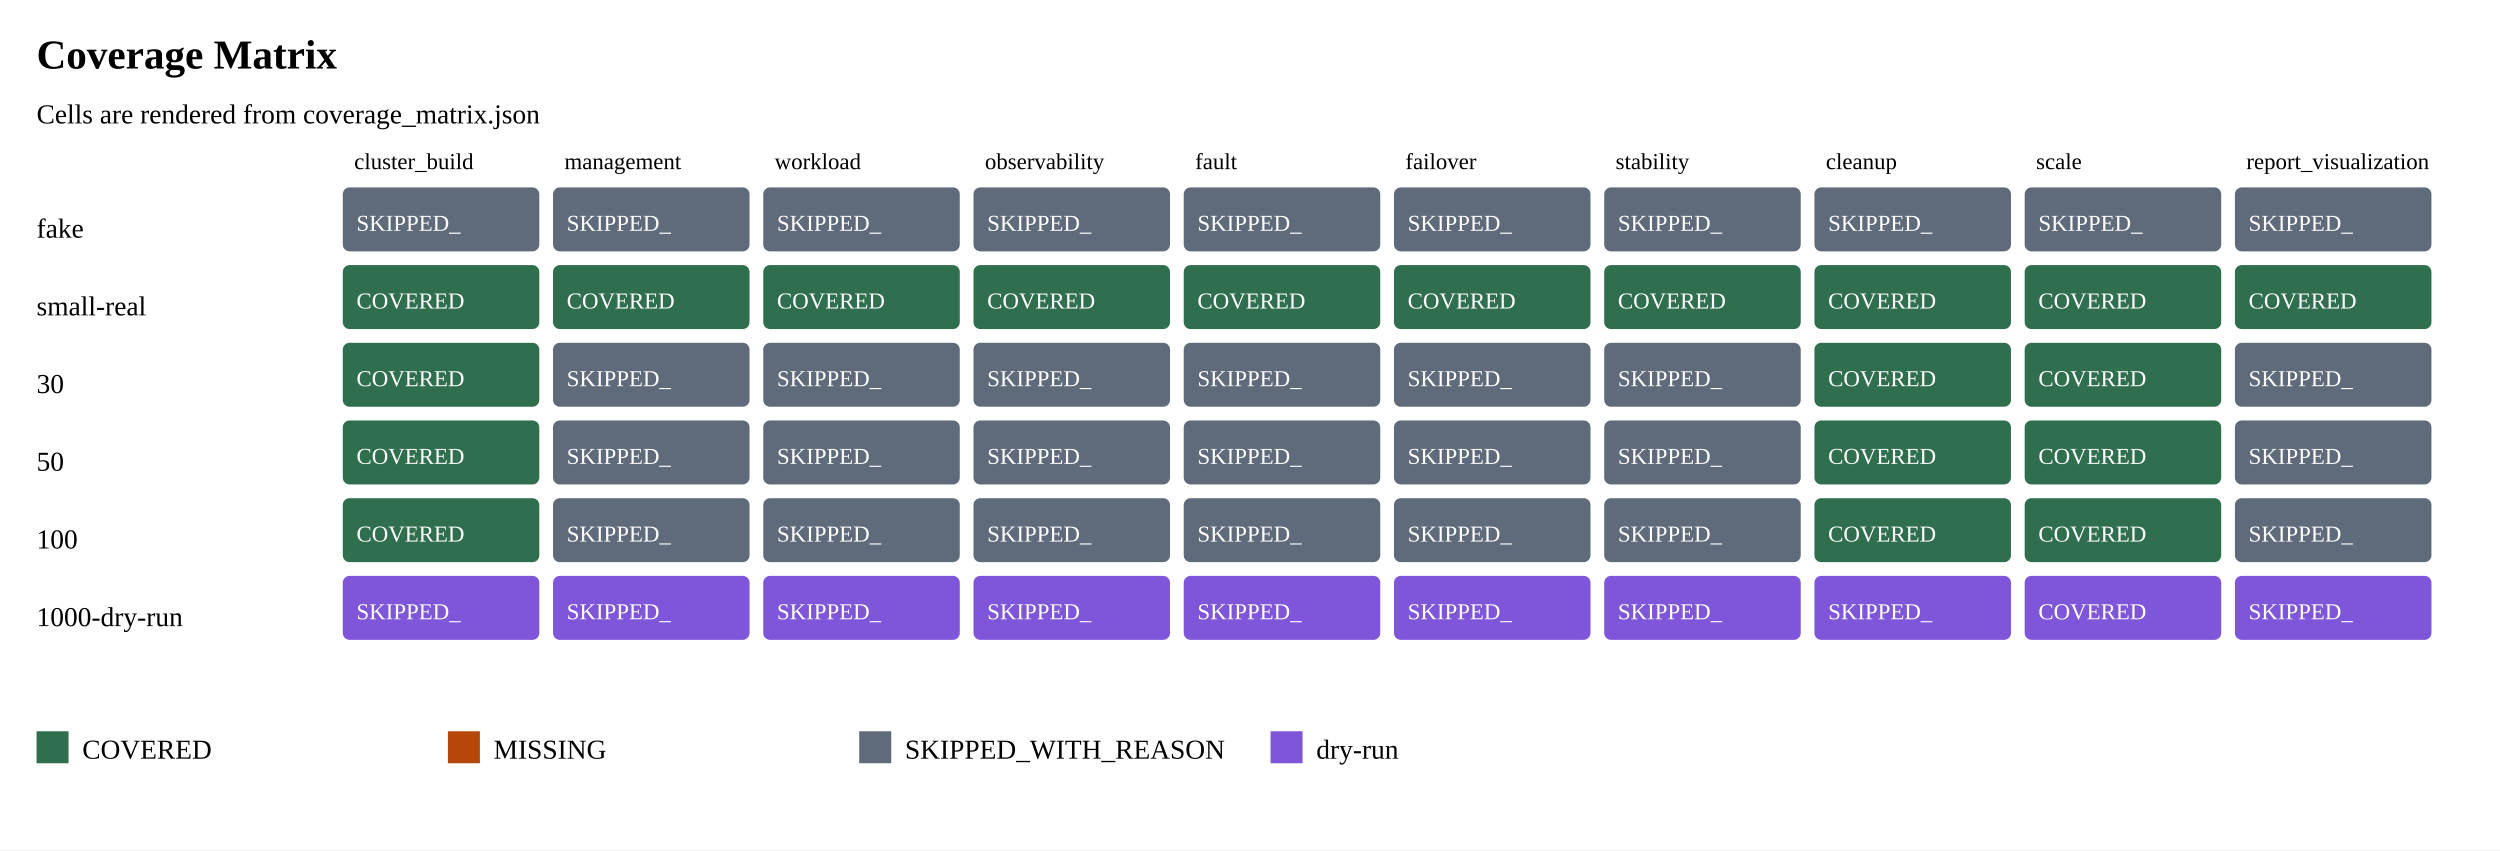
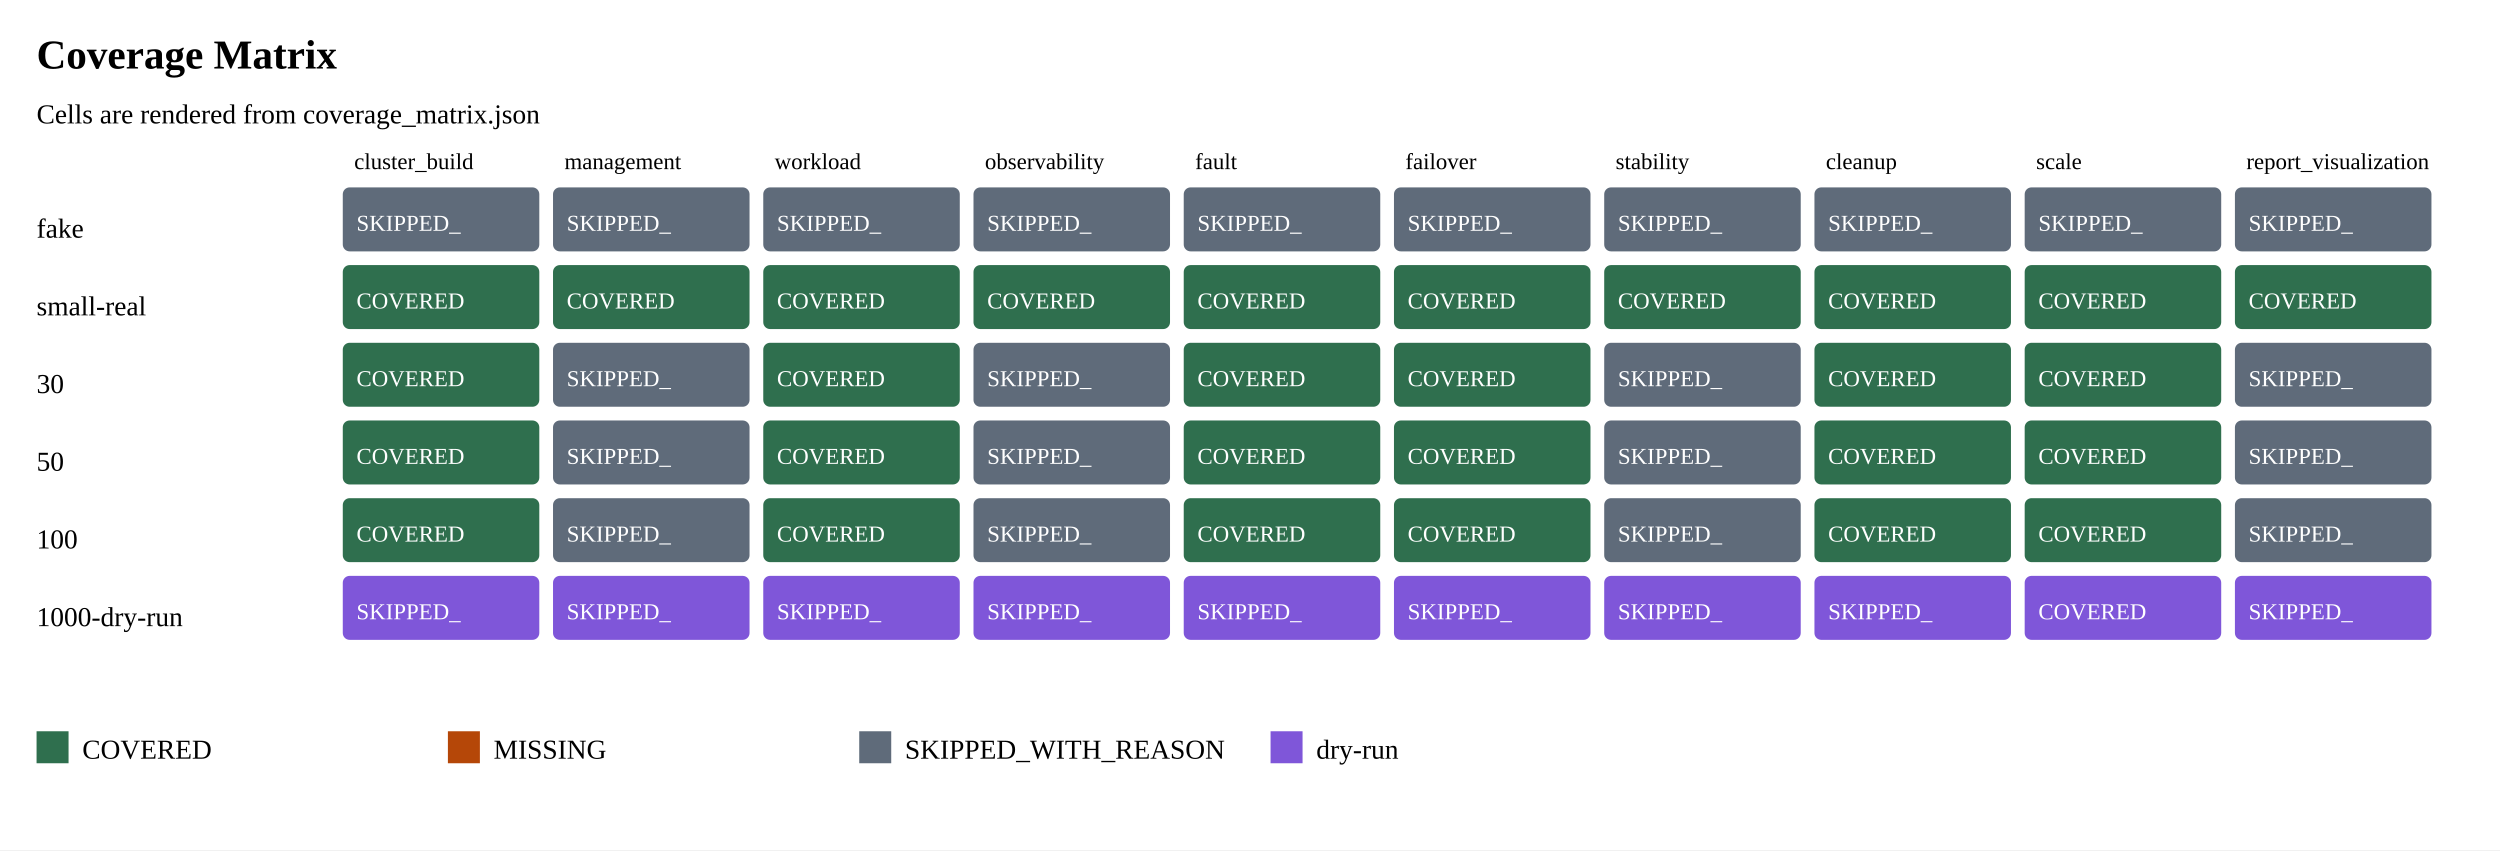
<svg xmlns="http://www.w3.org/2000/svg" width="1094" height="372" viewBox="0 0 1094 372">
  <rect width="100%" height="100%" fill="#ffffff" />
  <text x="16" y="30" font-size="18" font-weight="700">Coverage Matrix</text>
  <text x="16" y="54" font-size="12">Cells are rendered from coverage_matrix.json</text>
  <text x="155" y="74" font-size="10">cluster_build</text>
  <text x="247" y="74" font-size="10">management</text>
  <text x="339" y="74" font-size="10">workload</text>
  <text x="431" y="74" font-size="10">observability</text>
  <text x="523" y="74" font-size="10">fault</text>
  <text x="615" y="74" font-size="10">failover</text>
  <text x="707" y="74" font-size="10">stability</text>
  <text x="799" y="74" font-size="10">cleanup</text>
  <text x="891" y="74" font-size="10">scale</text>
  <text x="983" y="74" font-size="10">report_visualization</text>
  <text x="16" y="104" font-size="12">fake</text>
  <rect class="coverage-cell" x="150" y="82" width="86" height="28" rx="3" fill="#5f6b7a" data-layer="fake" data-surface="cluster_build" data-status="SKIPPED_WITH_REASON" data-evidence-class="fake" data-real-valkey-coverage="false" data-dry-run-only="false" />
  <text x="156" y="101" font-size="10" fill="#ffffff">SKIPPED_</text>
  <rect class="coverage-cell" x="242" y="82" width="86" height="28" rx="3" fill="#5f6b7a" data-layer="fake" data-surface="management" data-status="SKIPPED_WITH_REASON" data-evidence-class="fake" data-real-valkey-coverage="false" data-dry-run-only="false" />
  <text x="248" y="101" font-size="10" fill="#ffffff">SKIPPED_</text>
  <rect class="coverage-cell" x="334" y="82" width="86" height="28" rx="3" fill="#5f6b7a" data-layer="fake" data-surface="workload" data-status="SKIPPED_WITH_REASON" data-evidence-class="fake" data-real-valkey-coverage="false" data-dry-run-only="false" />
  <text x="340" y="101" font-size="10" fill="#ffffff">SKIPPED_</text>
  <rect class="coverage-cell" x="426" y="82" width="86" height="28" rx="3" fill="#5f6b7a" data-layer="fake" data-surface="observability" data-status="SKIPPED_WITH_REASON" data-evidence-class="fake" data-real-valkey-coverage="false" data-dry-run-only="false" />
  <text x="432" y="101" font-size="10" fill="#ffffff">SKIPPED_</text>
  <rect class="coverage-cell" x="518" y="82" width="86" height="28" rx="3" fill="#5f6b7a" data-layer="fake" data-surface="fault" data-status="SKIPPED_WITH_REASON" data-evidence-class="fake" data-real-valkey-coverage="false" data-dry-run-only="false" />
  <text x="524" y="101" font-size="10" fill="#ffffff">SKIPPED_</text>
  <rect class="coverage-cell" x="610" y="82" width="86" height="28" rx="3" fill="#5f6b7a" data-layer="fake" data-surface="failover" data-status="SKIPPED_WITH_REASON" data-evidence-class="fake" data-real-valkey-coverage="false" data-dry-run-only="false" />
  <text x="616" y="101" font-size="10" fill="#ffffff">SKIPPED_</text>
  <rect class="coverage-cell" x="702" y="82" width="86" height="28" rx="3" fill="#5f6b7a" data-layer="fake" data-surface="stability" data-status="SKIPPED_WITH_REASON" data-evidence-class="fake" data-real-valkey-coverage="false" data-dry-run-only="false" />
  <text x="708" y="101" font-size="10" fill="#ffffff">SKIPPED_</text>
  <rect class="coverage-cell" x="794" y="82" width="86" height="28" rx="3" fill="#5f6b7a" data-layer="fake" data-surface="cleanup" data-status="SKIPPED_WITH_REASON" data-evidence-class="fake" data-real-valkey-coverage="false" data-dry-run-only="false" />
  <text x="800" y="101" font-size="10" fill="#ffffff">SKIPPED_</text>
  <rect class="coverage-cell" x="886" y="82" width="86" height="28" rx="3" fill="#5f6b7a" data-layer="fake" data-surface="scale" data-status="SKIPPED_WITH_REASON" data-evidence-class="fake" data-real-valkey-coverage="false" data-dry-run-only="false" />
  <text x="892" y="101" font-size="10" fill="#ffffff">SKIPPED_</text>
  <rect class="coverage-cell" x="978" y="82" width="86" height="28" rx="3" fill="#5f6b7a" data-layer="fake" data-surface="report_visualization" data-status="SKIPPED_WITH_REASON" data-evidence-class="fake" data-real-valkey-coverage="false" data-dry-run-only="false" />
  <text x="984" y="101" font-size="10" fill="#ffffff">SKIPPED_</text>
  <text x="16" y="138" font-size="12">small-real</text>
  <rect class="coverage-cell" x="150" y="116" width="86" height="28" rx="3" fill="#2f6f4e" data-layer="small-real" data-surface="cluster_build" data-status="COVERED" data-evidence-class="real_valkey" data-real-valkey-coverage="true" data-dry-run-only="false" />
  <text x="156" y="135" font-size="10" fill="#ffffff">COVERED</text>
  <rect class="coverage-cell" x="242" y="116" width="86" height="28" rx="3" fill="#2f6f4e" data-layer="small-real" data-surface="management" data-status="COVERED" data-evidence-class="real_valkey" data-real-valkey-coverage="true" data-dry-run-only="false" />
  <text x="248" y="135" font-size="10" fill="#ffffff">COVERED</text>
  <rect class="coverage-cell" x="334" y="116" width="86" height="28" rx="3" fill="#2f6f4e" data-layer="small-real" data-surface="workload" data-status="COVERED" data-evidence-class="real_valkey" data-real-valkey-coverage="true" data-dry-run-only="false" />
  <text x="340" y="135" font-size="10" fill="#ffffff">COVERED</text>
  <rect class="coverage-cell" x="426" y="116" width="86" height="28" rx="3" fill="#2f6f4e" data-layer="small-real" data-surface="observability" data-status="COVERED" data-evidence-class="real_valkey" data-real-valkey-coverage="true" data-dry-run-only="false" />
  <text x="432" y="135" font-size="10" fill="#ffffff">COVERED</text>
  <rect class="coverage-cell" x="518" y="116" width="86" height="28" rx="3" fill="#2f6f4e" data-layer="small-real" data-surface="fault" data-status="COVERED" data-evidence-class="real_valkey" data-real-valkey-coverage="true" data-dry-run-only="false" />
  <text x="524" y="135" font-size="10" fill="#ffffff">COVERED</text>
  <rect class="coverage-cell" x="610" y="116" width="86" height="28" rx="3" fill="#2f6f4e" data-layer="small-real" data-surface="failover" data-status="COVERED" data-evidence-class="real_valkey" data-real-valkey-coverage="true" data-dry-run-only="false" />
  <text x="616" y="135" font-size="10" fill="#ffffff">COVERED</text>
  <rect class="coverage-cell" x="702" y="116" width="86" height="28" rx="3" fill="#2f6f4e" data-layer="small-real" data-surface="stability" data-status="COVERED" data-evidence-class="real_valkey" data-real-valkey-coverage="true" data-dry-run-only="false" />
  <text x="708" y="135" font-size="10" fill="#ffffff">COVERED</text>
  <rect class="coverage-cell" x="794" y="116" width="86" height="28" rx="3" fill="#2f6f4e" data-layer="small-real" data-surface="cleanup" data-status="COVERED" data-evidence-class="source_artifact" data-real-valkey-coverage="false" data-dry-run-only="false" />
  <text x="800" y="135" font-size="10" fill="#ffffff">COVERED</text>
  <rect class="coverage-cell" x="886" y="116" width="86" height="28" rx="3" fill="#2f6f4e" data-layer="small-real" data-surface="scale" data-status="COVERED" data-evidence-class="real_valkey" data-real-valkey-coverage="true" data-dry-run-only="false" />
  <text x="892" y="135" font-size="10" fill="#ffffff">COVERED</text>
  <rect class="coverage-cell" x="978" y="116" width="86" height="28" rx="3" fill="#2f6f4e" data-layer="small-real" data-surface="report_visualization" data-status="COVERED" data-evidence-class="real_valkey" data-real-valkey-coverage="true" data-dry-run-only="false" />
  <text x="984" y="135" font-size="10" fill="#ffffff">COVERED</text>
  <text x="16" y="172" font-size="12">30</text>
  <rect class="coverage-cell" x="150" y="150" width="86" height="28" rx="3" fill="#2f6f4e" data-layer="30" data-surface="cluster_build" data-status="COVERED" data-evidence-class="real_valkey" data-real-valkey-coverage="true" data-dry-run-only="false" />
  <text x="156" y="169" font-size="10" fill="#ffffff">COVERED</text>
  <rect class="coverage-cell" x="242" y="150" width="86" height="28" rx="3" fill="#5f6b7a" data-layer="30" data-surface="management" data-status="SKIPPED_WITH_REASON" data-evidence-class="none" data-real-valkey-coverage="false" data-dry-run-only="false" />
  <text x="248" y="169" font-size="10" fill="#ffffff">SKIPPED_</text>
-   <rect class="coverage-cell" x="334" y="150" width="86" height="28" rx="3" fill="#5f6b7a" data-layer="30" data-surface="workload" data-status="SKIPPED_WITH_REASON" data-evidence-class="none" data-real-valkey-coverage="false" data-dry-run-only="false" />
-   <text x="340" y="169" font-size="10" fill="#ffffff">SKIPPED_</text>
+   <rect class="coverage-cell" x="334" y="150" width="86" height="28" rx="3" fill="#2f6f4e" data-layer="30" data-surface="workload" data-status="COVERED" data-evidence-class="real_valkey" data-real-valkey-coverage="true" data-dry-run-only="false" />
+   <text x="340" y="169" font-size="10" fill="#ffffff">COVERED</text>
  <rect class="coverage-cell" x="426" y="150" width="86" height="28" rx="3" fill="#5f6b7a" data-layer="30" data-surface="observability" data-status="SKIPPED_WITH_REASON" data-evidence-class="none" data-real-valkey-coverage="false" data-dry-run-only="false" />
  <text x="432" y="169" font-size="10" fill="#ffffff">SKIPPED_</text>
-   <rect class="coverage-cell" x="518" y="150" width="86" height="28" rx="3" fill="#5f6b7a" data-layer="30" data-surface="fault" data-status="SKIPPED_WITH_REASON" data-evidence-class="none" data-real-valkey-coverage="false" data-dry-run-only="false" />
-   <text x="524" y="169" font-size="10" fill="#ffffff">SKIPPED_</text>
-   <rect class="coverage-cell" x="610" y="150" width="86" height="28" rx="3" fill="#5f6b7a" data-layer="30" data-surface="failover" data-status="SKIPPED_WITH_REASON" data-evidence-class="none" data-real-valkey-coverage="false" data-dry-run-only="false" />
-   <text x="616" y="169" font-size="10" fill="#ffffff">SKIPPED_</text>
+   <rect class="coverage-cell" x="518" y="150" width="86" height="28" rx="3" fill="#2f6f4e" data-layer="30" data-surface="fault" data-status="COVERED" data-evidence-class="real_valkey" data-real-valkey-coverage="true" data-dry-run-only="false" />
+   <text x="524" y="169" font-size="10" fill="#ffffff">COVERED</text>
+   <rect class="coverage-cell" x="610" y="150" width="86" height="28" rx="3" fill="#2f6f4e" data-layer="30" data-surface="failover" data-status="COVERED" data-evidence-class="real_valkey" data-real-valkey-coverage="true" data-dry-run-only="false" />
+   <text x="616" y="169" font-size="10" fill="#ffffff">COVERED</text>
  <rect class="coverage-cell" x="702" y="150" width="86" height="28" rx="3" fill="#5f6b7a" data-layer="30" data-surface="stability" data-status="SKIPPED_WITH_REASON" data-evidence-class="none" data-real-valkey-coverage="false" data-dry-run-only="false" />
  <text x="708" y="169" font-size="10" fill="#ffffff">SKIPPED_</text>
-   <rect class="coverage-cell" x="794" y="150" width="86" height="28" rx="3" fill="#2f6f4e" data-layer="30" data-surface="cleanup" data-status="COVERED" data-evidence-class="source_artifact" data-real-valkey-coverage="false" data-dry-run-only="false" />
+   <rect class="coverage-cell" x="794" y="150" width="86" height="28" rx="3" fill="#2f6f4e" data-layer="30" data-surface="cleanup" data-status="COVERED" data-evidence-class="real_valkey" data-real-valkey-coverage="true" data-dry-run-only="false" />
  <text x="800" y="169" font-size="10" fill="#ffffff">COVERED</text>
  <rect class="coverage-cell" x="886" y="150" width="86" height="28" rx="3" fill="#2f6f4e" data-layer="30" data-surface="scale" data-status="COVERED" data-evidence-class="real_valkey" data-real-valkey-coverage="true" data-dry-run-only="false" />
  <text x="892" y="169" font-size="10" fill="#ffffff">COVERED</text>
  <rect class="coverage-cell" x="978" y="150" width="86" height="28" rx="3" fill="#5f6b7a" data-layer="30" data-surface="report_visualization" data-status="SKIPPED_WITH_REASON" data-evidence-class="none" data-real-valkey-coverage="false" data-dry-run-only="false" />
  <text x="984" y="169" font-size="10" fill="#ffffff">SKIPPED_</text>
  <text x="16" y="206" font-size="12">50</text>
  <rect class="coverage-cell" x="150" y="184" width="86" height="28" rx="3" fill="#2f6f4e" data-layer="50" data-surface="cluster_build" data-status="COVERED" data-evidence-class="real_valkey" data-real-valkey-coverage="true" data-dry-run-only="false" />
  <text x="156" y="203" font-size="10" fill="#ffffff">COVERED</text>
  <rect class="coverage-cell" x="242" y="184" width="86" height="28" rx="3" fill="#5f6b7a" data-layer="50" data-surface="management" data-status="SKIPPED_WITH_REASON" data-evidence-class="none" data-real-valkey-coverage="false" data-dry-run-only="false" />
  <text x="248" y="203" font-size="10" fill="#ffffff">SKIPPED_</text>
-   <rect class="coverage-cell" x="334" y="184" width="86" height="28" rx="3" fill="#5f6b7a" data-layer="50" data-surface="workload" data-status="SKIPPED_WITH_REASON" data-evidence-class="none" data-real-valkey-coverage="false" data-dry-run-only="false" />
-   <text x="340" y="203" font-size="10" fill="#ffffff">SKIPPED_</text>
+   <rect class="coverage-cell" x="334" y="184" width="86" height="28" rx="3" fill="#2f6f4e" data-layer="50" data-surface="workload" data-status="COVERED" data-evidence-class="real_valkey" data-real-valkey-coverage="true" data-dry-run-only="false" />
+   <text x="340" y="203" font-size="10" fill="#ffffff">COVERED</text>
  <rect class="coverage-cell" x="426" y="184" width="86" height="28" rx="3" fill="#5f6b7a" data-layer="50" data-surface="observability" data-status="SKIPPED_WITH_REASON" data-evidence-class="none" data-real-valkey-coverage="false" data-dry-run-only="false" />
  <text x="432" y="203" font-size="10" fill="#ffffff">SKIPPED_</text>
-   <rect class="coverage-cell" x="518" y="184" width="86" height="28" rx="3" fill="#5f6b7a" data-layer="50" data-surface="fault" data-status="SKIPPED_WITH_REASON" data-evidence-class="none" data-real-valkey-coverage="false" data-dry-run-only="false" />
-   <text x="524" y="203" font-size="10" fill="#ffffff">SKIPPED_</text>
-   <rect class="coverage-cell" x="610" y="184" width="86" height="28" rx="3" fill="#5f6b7a" data-layer="50" data-surface="failover" data-status="SKIPPED_WITH_REASON" data-evidence-class="none" data-real-valkey-coverage="false" data-dry-run-only="false" />
-   <text x="616" y="203" font-size="10" fill="#ffffff">SKIPPED_</text>
+   <rect class="coverage-cell" x="518" y="184" width="86" height="28" rx="3" fill="#2f6f4e" data-layer="50" data-surface="fault" data-status="COVERED" data-evidence-class="real_valkey" data-real-valkey-coverage="true" data-dry-run-only="false" />
+   <text x="524" y="203" font-size="10" fill="#ffffff">COVERED</text>
+   <rect class="coverage-cell" x="610" y="184" width="86" height="28" rx="3" fill="#2f6f4e" data-layer="50" data-surface="failover" data-status="COVERED" data-evidence-class="real_valkey" data-real-valkey-coverage="true" data-dry-run-only="false" />
+   <text x="616" y="203" font-size="10" fill="#ffffff">COVERED</text>
  <rect class="coverage-cell" x="702" y="184" width="86" height="28" rx="3" fill="#5f6b7a" data-layer="50" data-surface="stability" data-status="SKIPPED_WITH_REASON" data-evidence-class="none" data-real-valkey-coverage="false" data-dry-run-only="false" />
  <text x="708" y="203" font-size="10" fill="#ffffff">SKIPPED_</text>
-   <rect class="coverage-cell" x="794" y="184" width="86" height="28" rx="3" fill="#2f6f4e" data-layer="50" data-surface="cleanup" data-status="COVERED" data-evidence-class="source_artifact" data-real-valkey-coverage="false" data-dry-run-only="false" />
+   <rect class="coverage-cell" x="794" y="184" width="86" height="28" rx="3" fill="#2f6f4e" data-layer="50" data-surface="cleanup" data-status="COVERED" data-evidence-class="real_valkey" data-real-valkey-coverage="true" data-dry-run-only="false" />
  <text x="800" y="203" font-size="10" fill="#ffffff">COVERED</text>
  <rect class="coverage-cell" x="886" y="184" width="86" height="28" rx="3" fill="#2f6f4e" data-layer="50" data-surface="scale" data-status="COVERED" data-evidence-class="real_valkey" data-real-valkey-coverage="true" data-dry-run-only="false" />
  <text x="892" y="203" font-size="10" fill="#ffffff">COVERED</text>
  <rect class="coverage-cell" x="978" y="184" width="86" height="28" rx="3" fill="#5f6b7a" data-layer="50" data-surface="report_visualization" data-status="SKIPPED_WITH_REASON" data-evidence-class="none" data-real-valkey-coverage="false" data-dry-run-only="false" />
  <text x="984" y="203" font-size="10" fill="#ffffff">SKIPPED_</text>
  <text x="16" y="240" font-size="12">100</text>
  <rect class="coverage-cell" x="150" y="218" width="86" height="28" rx="3" fill="#2f6f4e" data-layer="100" data-surface="cluster_build" data-status="COVERED" data-evidence-class="real_valkey" data-real-valkey-coverage="true" data-dry-run-only="false" />
  <text x="156" y="237" font-size="10" fill="#ffffff">COVERED</text>
  <rect class="coverage-cell" x="242" y="218" width="86" height="28" rx="3" fill="#5f6b7a" data-layer="100" data-surface="management" data-status="SKIPPED_WITH_REASON" data-evidence-class="none" data-real-valkey-coverage="false" data-dry-run-only="false" />
  <text x="248" y="237" font-size="10" fill="#ffffff">SKIPPED_</text>
-   <rect class="coverage-cell" x="334" y="218" width="86" height="28" rx="3" fill="#5f6b7a" data-layer="100" data-surface="workload" data-status="SKIPPED_WITH_REASON" data-evidence-class="none" data-real-valkey-coverage="false" data-dry-run-only="false" />
-   <text x="340" y="237" font-size="10" fill="#ffffff">SKIPPED_</text>
+   <rect class="coverage-cell" x="334" y="218" width="86" height="28" rx="3" fill="#2f6f4e" data-layer="100" data-surface="workload" data-status="COVERED" data-evidence-class="real_valkey" data-real-valkey-coverage="true" data-dry-run-only="false" />
+   <text x="340" y="237" font-size="10" fill="#ffffff">COVERED</text>
  <rect class="coverage-cell" x="426" y="218" width="86" height="28" rx="3" fill="#5f6b7a" data-layer="100" data-surface="observability" data-status="SKIPPED_WITH_REASON" data-evidence-class="none" data-real-valkey-coverage="false" data-dry-run-only="false" />
  <text x="432" y="237" font-size="10" fill="#ffffff">SKIPPED_</text>
-   <rect class="coverage-cell" x="518" y="218" width="86" height="28" rx="3" fill="#5f6b7a" data-layer="100" data-surface="fault" data-status="SKIPPED_WITH_REASON" data-evidence-class="none" data-real-valkey-coverage="false" data-dry-run-only="false" />
-   <text x="524" y="237" font-size="10" fill="#ffffff">SKIPPED_</text>
-   <rect class="coverage-cell" x="610" y="218" width="86" height="28" rx="3" fill="#5f6b7a" data-layer="100" data-surface="failover" data-status="SKIPPED_WITH_REASON" data-evidence-class="none" data-real-valkey-coverage="false" data-dry-run-only="false" />
-   <text x="616" y="237" font-size="10" fill="#ffffff">SKIPPED_</text>
+   <rect class="coverage-cell" x="518" y="218" width="86" height="28" rx="3" fill="#2f6f4e" data-layer="100" data-surface="fault" data-status="COVERED" data-evidence-class="real_valkey" data-real-valkey-coverage="true" data-dry-run-only="false" />
+   <text x="524" y="237" font-size="10" fill="#ffffff">COVERED</text>
+   <rect class="coverage-cell" x="610" y="218" width="86" height="28" rx="3" fill="#2f6f4e" data-layer="100" data-surface="failover" data-status="COVERED" data-evidence-class="real_valkey" data-real-valkey-coverage="true" data-dry-run-only="false" />
+   <text x="616" y="237" font-size="10" fill="#ffffff">COVERED</text>
  <rect class="coverage-cell" x="702" y="218" width="86" height="28" rx="3" fill="#5f6b7a" data-layer="100" data-surface="stability" data-status="SKIPPED_WITH_REASON" data-evidence-class="none" data-real-valkey-coverage="false" data-dry-run-only="false" />
  <text x="708" y="237" font-size="10" fill="#ffffff">SKIPPED_</text>
-   <rect class="coverage-cell" x="794" y="218" width="86" height="28" rx="3" fill="#2f6f4e" data-layer="100" data-surface="cleanup" data-status="COVERED" data-evidence-class="source_artifact" data-real-valkey-coverage="false" data-dry-run-only="false" />
+   <rect class="coverage-cell" x="794" y="218" width="86" height="28" rx="3" fill="#2f6f4e" data-layer="100" data-surface="cleanup" data-status="COVERED" data-evidence-class="real_valkey" data-real-valkey-coverage="true" data-dry-run-only="false" />
  <text x="800" y="237" font-size="10" fill="#ffffff">COVERED</text>
  <rect class="coverage-cell" x="886" y="218" width="86" height="28" rx="3" fill="#2f6f4e" data-layer="100" data-surface="scale" data-status="COVERED" data-evidence-class="real_valkey" data-real-valkey-coverage="true" data-dry-run-only="false" />
  <text x="892" y="237" font-size="10" fill="#ffffff">COVERED</text>
  <rect class="coverage-cell" x="978" y="218" width="86" height="28" rx="3" fill="#5f6b7a" data-layer="100" data-surface="report_visualization" data-status="SKIPPED_WITH_REASON" data-evidence-class="none" data-real-valkey-coverage="false" data-dry-run-only="false" />
  <text x="984" y="237" font-size="10" fill="#ffffff">SKIPPED_</text>
  <text x="16" y="274" font-size="12">1000-dry-run</text>
  <rect class="coverage-cell" x="150" y="252" width="86" height="28" rx="3" fill="#7f56d9" data-layer="1000-dry-run" data-surface="cluster_build" data-status="SKIPPED_WITH_REASON" data-evidence-class="none" data-real-valkey-coverage="false" data-dry-run-only="true" />
  <text x="156" y="271" font-size="10" fill="#ffffff">SKIPPED_</text>
  <rect class="coverage-cell" x="242" y="252" width="86" height="28" rx="3" fill="#7f56d9" data-layer="1000-dry-run" data-surface="management" data-status="SKIPPED_WITH_REASON" data-evidence-class="none" data-real-valkey-coverage="false" data-dry-run-only="true" />
  <text x="248" y="271" font-size="10" fill="#ffffff">SKIPPED_</text>
  <rect class="coverage-cell" x="334" y="252" width="86" height="28" rx="3" fill="#7f56d9" data-layer="1000-dry-run" data-surface="workload" data-status="SKIPPED_WITH_REASON" data-evidence-class="none" data-real-valkey-coverage="false" data-dry-run-only="true" />
  <text x="340" y="271" font-size="10" fill="#ffffff">SKIPPED_</text>
  <rect class="coverage-cell" x="426" y="252" width="86" height="28" rx="3" fill="#7f56d9" data-layer="1000-dry-run" data-surface="observability" data-status="SKIPPED_WITH_REASON" data-evidence-class="none" data-real-valkey-coverage="false" data-dry-run-only="true" />
  <text x="432" y="271" font-size="10" fill="#ffffff">SKIPPED_</text>
  <rect class="coverage-cell" x="518" y="252" width="86" height="28" rx="3" fill="#7f56d9" data-layer="1000-dry-run" data-surface="fault" data-status="SKIPPED_WITH_REASON" data-evidence-class="none" data-real-valkey-coverage="false" data-dry-run-only="true" />
  <text x="524" y="271" font-size="10" fill="#ffffff">SKIPPED_</text>
  <rect class="coverage-cell" x="610" y="252" width="86" height="28" rx="3" fill="#7f56d9" data-layer="1000-dry-run" data-surface="failover" data-status="SKIPPED_WITH_REASON" data-evidence-class="none" data-real-valkey-coverage="false" data-dry-run-only="true" />
  <text x="616" y="271" font-size="10" fill="#ffffff">SKIPPED_</text>
  <rect class="coverage-cell" x="702" y="252" width="86" height="28" rx="3" fill="#7f56d9" data-layer="1000-dry-run" data-surface="stability" data-status="SKIPPED_WITH_REASON" data-evidence-class="none" data-real-valkey-coverage="false" data-dry-run-only="true" />
  <text x="708" y="271" font-size="10" fill="#ffffff">SKIPPED_</text>
  <rect class="coverage-cell" x="794" y="252" width="86" height="28" rx="3" fill="#7f56d9" data-layer="1000-dry-run" data-surface="cleanup" data-status="SKIPPED_WITH_REASON" data-evidence-class="none" data-real-valkey-coverage="false" data-dry-run-only="true" />
  <text x="800" y="271" font-size="10" fill="#ffffff">SKIPPED_</text>
  <rect class="coverage-cell" x="886" y="252" width="86" height="28" rx="3" fill="#7f56d9" data-layer="1000-dry-run" data-surface="scale" data-status="COVERED" data-evidence-class="dry_run_planner" data-real-valkey-coverage="false" data-dry-run-only="true" />
  <text x="892" y="271" font-size="10" fill="#ffffff">COVERED</text>
  <rect class="coverage-cell" x="978" y="252" width="86" height="28" rx="3" fill="#7f56d9" data-layer="1000-dry-run" data-surface="report_visualization" data-status="SKIPPED_WITH_REASON" data-evidence-class="none" data-real-valkey-coverage="false" data-dry-run-only="true" />
  <text x="984" y="271" font-size="10" fill="#ffffff">SKIPPED_</text>
  <rect x="16" y="320" width="14" height="14" fill="#2f6f4e" />
  <text x="36" y="332" font-size="12">COVERED</text>
  <rect x="196" y="320" width="14" height="14" fill="#b54708" />
  <text x="216" y="332" font-size="12">MISSING</text>
  <rect x="376" y="320" width="14" height="14" fill="#5f6b7a" />
  <text x="396" y="332" font-size="12">SKIPPED_WITH_REASON</text>
  <rect x="556" y="320" width="14" height="14" fill="#7f56d9" />
  <text x="576" y="332" font-size="12">dry-run</text>
</svg>
